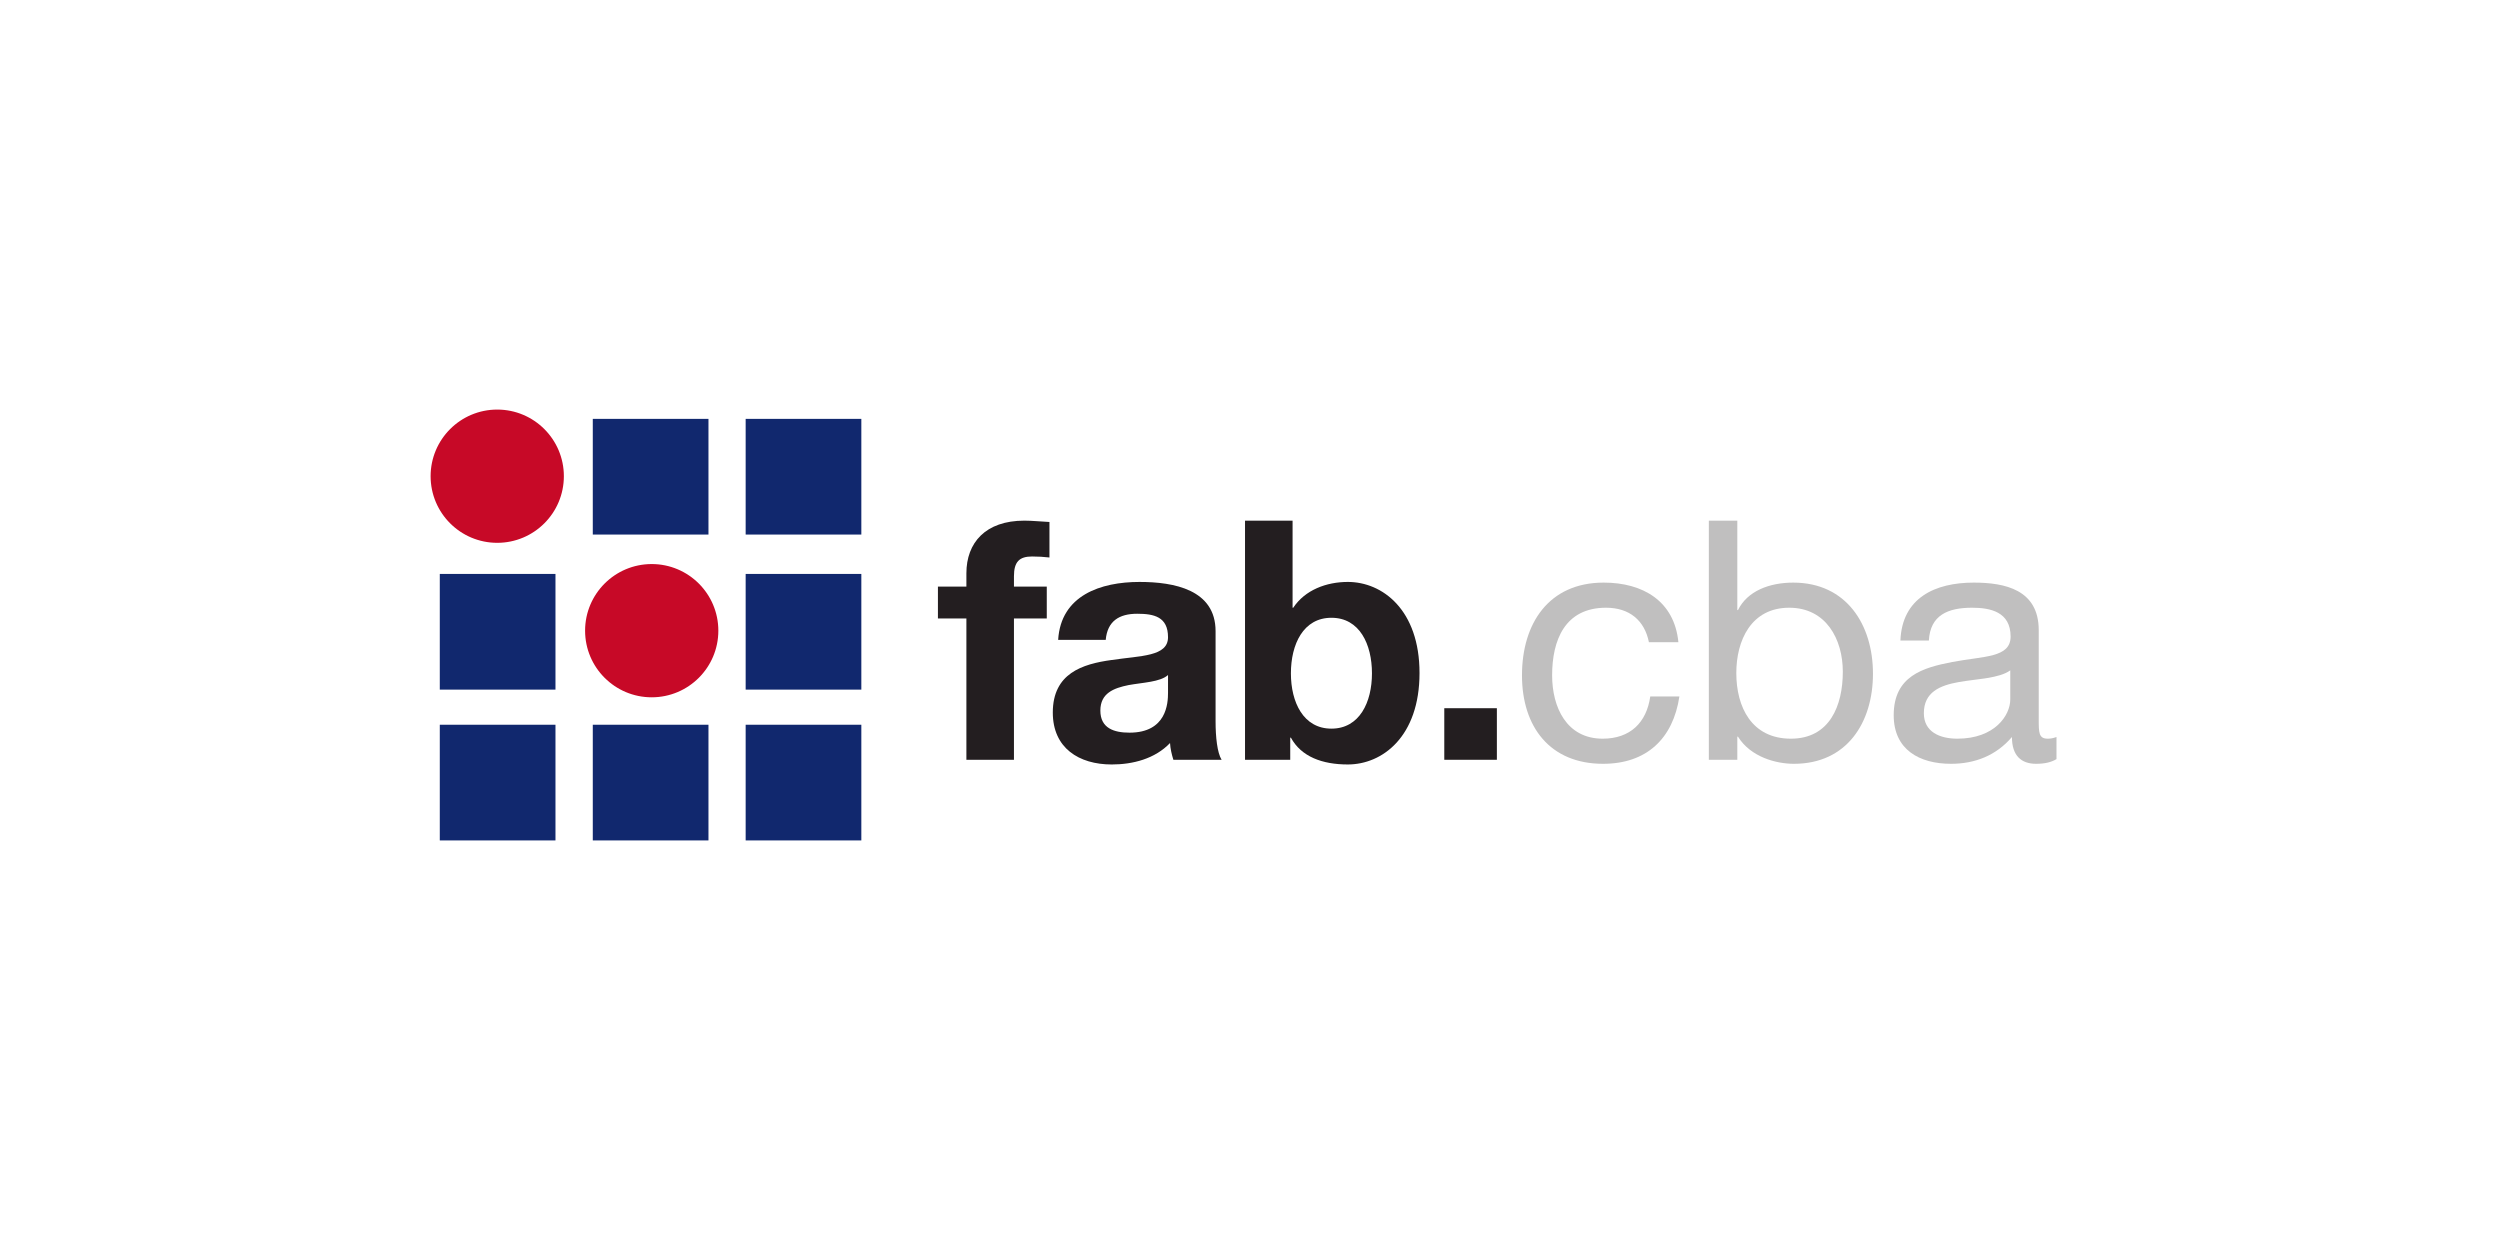
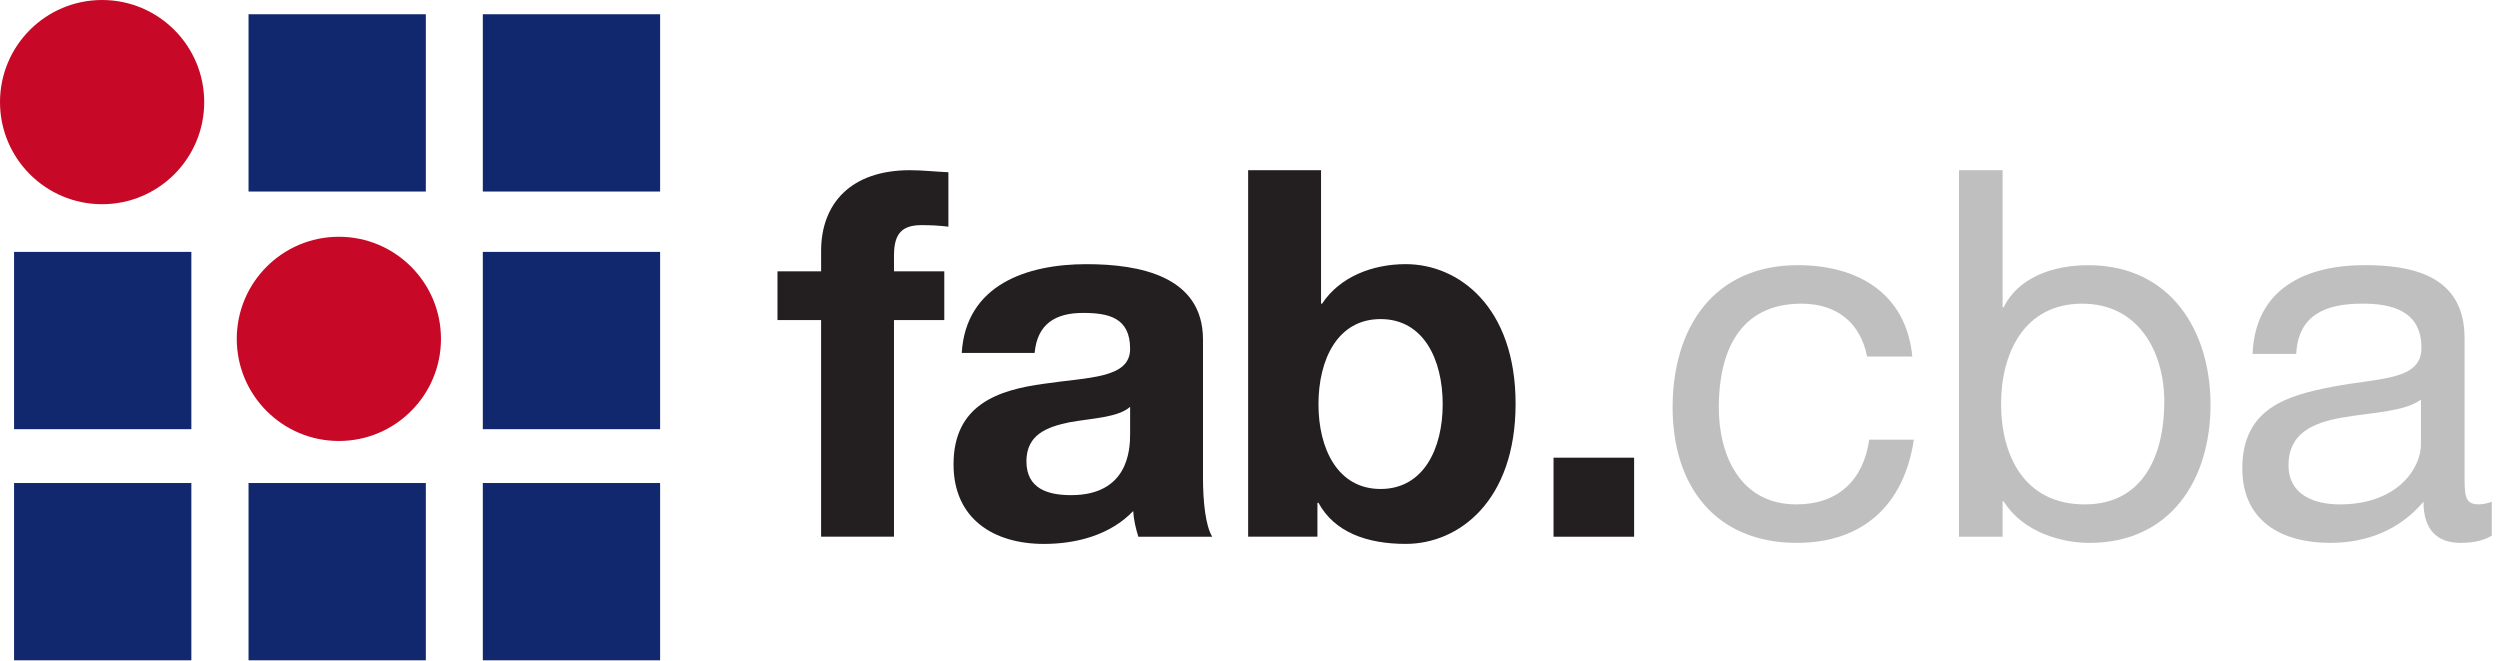
- <svg xmlns="http://www.w3.org/2000/svg" version="1.1" id="fab" x="0px" y="0px" width="500px" height="250px" viewBox="0 0 500 250" enable-background="new 0 0 500 250" xml:space="preserve">
-   <g>
-     <rect x="118.557" y="83.774" fill="#11286E" width="23.137" height="23.137" />
-     <rect x="87.958" y="114.787" fill="#11286E" width="23.137" height="23.137" />
-     <rect x="87.958" y="144.948" fill="#11286E" width="23.137" height="23.137" />
-     <rect x="118.557" y="144.948" fill="#11286E" width="23.137" height="23.137" />
-     <rect x="149.131" y="144.948" fill="#11286E" width="23.137" height="23.137" />
-     <rect x="149.131" y="114.787" fill="#11286E" width="23.137" height="23.137" />
-     <rect x="149.131" y="83.774" fill="#11286E" width="23.137" height="23.137" />
-     <circle fill="#C70927" cx="99.448" cy="95.24" r="13.325" />
-     <circle fill="#C70927" cx="130.344" cy="126.136" r="13.325" />
-   </g>
+ <svg xmlns="http://www.w3.org/2000/svg" version="1.1" id="fab.cba" x="0px" y="0px" width="113.583px" height="30px" viewBox="0 0 113.583 30" enable-background="new 0 0 113.583 30" xml:space="preserve">
  <g>
    <g>
-       <path fill="#231E20" d="M193.279,123.688h-5.694v-6.363h5.694v-2.679c0-6.096,3.818-10.517,11.588-10.517    c1.675,0,3.417,0.201,5.024,0.268v7.101c-1.139-0.134-2.277-0.201-3.483-0.201c-2.545,0-3.617,1.072-3.617,3.952v2.077h6.564    v6.363h-6.564v28.269h-9.512V123.688z" />
-       <path fill="#231E20" d="M211.631,127.976c0.536-8.909,8.507-11.588,16.278-11.588c6.899,0,15.206,1.541,15.206,9.847v18.02    c0,3.148,0.335,6.297,1.206,7.703h-9.646c-0.334-1.071-0.603-2.211-0.669-3.35c-3.015,3.148-7.436,4.287-11.656,4.287    c-6.564,0-11.79-3.282-11.79-10.383c0-7.837,5.895-9.713,11.79-10.517c5.828-0.871,11.254-0.67,11.254-4.555    c0-4.087-2.813-4.689-6.163-4.689c-3.617,0-5.961,1.474-6.296,5.225H211.631z M233.603,135.01    c-1.608,1.406-4.957,1.474-7.905,2.01c-2.947,0.603-5.626,1.607-5.626,5.091c0,3.55,2.746,4.421,5.828,4.421    c7.436,0,7.704-5.895,7.704-7.972V135.01z" />
-       <path fill="#231E20" d="M249.004,104.129h9.512v17.416h0.134c2.345-3.55,6.632-5.158,10.919-5.158    c6.899,0,14.335,5.56,14.335,18.22c0,12.728-7.436,18.287-14.335,18.287c-5.091,0-9.311-1.54-11.388-5.358h-0.134v4.421h-9.043    V104.129z M266.287,123.555c-5.627,0-8.105,5.292-8.105,11.12c0,5.761,2.479,11.053,8.105,11.053s8.105-5.292,8.105-11.053    C274.393,128.847,271.914,123.555,266.287,123.555z" />
-       <path fill="#231E20" d="M288.857,141.642h10.517v10.315h-10.517V141.642z" />
-       <path fill="#C0BFBF" d="M329.784,128.445c-0.871-4.354-3.886-6.9-8.574-6.9c-8.239,0-10.785,6.498-10.785,13.531    c0,6.364,2.881,12.661,10.115,12.661c5.492,0,8.774-3.216,9.512-8.44h5.827c-1.272,8.44-6.564,13.464-15.272,13.464    c-10.584,0-16.21-7.368-16.21-17.685c0-10.383,5.358-18.555,16.344-18.555c7.838,0,14.135,3.685,14.938,11.924H329.784z" />
-       <path fill="#C0BFBF" d="M341.77,104.129h5.693v17.886h0.134c1.876-3.818,6.297-5.493,11.053-5.493    c10.651,0,15.943,8.44,15.943,18.22c0,9.78-5.226,18.02-15.809,18.02c-3.551,0-8.642-1.34-11.188-5.426h-0.134v4.622h-5.693    V104.129z M357.846,121.545c-7.636,0-10.584,6.565-10.584,13.062c0,6.833,3.082,13.13,10.919,13.13    c7.771,0,10.383-6.632,10.383-13.397C368.563,127.842,365.215,121.545,357.846,121.545z" />
-       <path fill="#C0BFBF" d="M411.296,151.823c-1.005,0.603-2.277,0.938-4.086,0.938c-2.947,0-4.823-1.607-4.823-5.358    c-3.148,3.684-7.368,5.358-12.191,5.358c-6.297,0-11.455-2.813-11.455-9.713c0-7.837,5.828-9.512,11.723-10.65    c6.297-1.206,11.656-0.805,11.656-5.092c0-4.956-4.087-5.761-7.704-5.761c-4.822,0-8.373,1.474-8.641,6.565h-5.694    c0.335-8.574,6.967-11.589,14.67-11.589c6.229,0,12.995,1.406,12.995,9.512v17.818c0,2.68,0,3.886,1.809,3.886    c0.47,0,1.005-0.067,1.742-0.335V151.823z M402.052,134.071c-2.211,1.608-6.498,1.675-10.315,2.345    c-3.752,0.67-6.967,2.01-6.967,6.229c0,3.752,3.215,5.092,6.698,5.092c7.503,0,10.584-4.689,10.584-7.838V134.071z" />
+       <rect x="11.292" y="0.647" fill="#11286E" width="8.055" height="8.055" />
+       <rect x="0.639" y="11.444" fill="#11286E" width="8.055" height="8.055" />
+       <rect x="0.639" y="21.945" fill="#11286E" width="8.055" height="8.055" />
+       <rect x="11.292" y="21.945" fill="#11286E" width="8.055" height="8.055" />
+       <rect x="21.936" y="21.945" fill="#11286E" width="8.055" height="8.055" />
+       <rect x="21.936" y="11.444" fill="#11286E" width="8.055" height="8.055" />
+       <rect x="21.936" y="0.647" fill="#11286E" width="8.055" height="8.055" />
+       <circle fill="#C70927" cx="4.639" cy="4.639" r="4.639" />
+       <circle fill="#C70927" cx="15.396" cy="15.396" r="4.639" />
+     </g>
+     <g>
+       <g>
+         <path fill="#231E20" d="M37.306,14.543h-1.982v-2.215h1.982v-0.933c0-2.122,1.329-3.662,4.034-3.662     c0.583,0,1.189,0.07,1.749,0.093v2.472c-0.396-0.047-0.793-0.07-1.213-0.07c-0.886,0-1.259,0.373-1.259,1.376v0.723h2.285v2.215     h-2.285v9.842h-3.312V14.543z" />
+         <path fill="#231E20" d="M43.695,16.036c0.187-3.102,2.962-4.034,5.667-4.034c2.402,0,5.294,0.536,5.294,3.428v6.273     c0,1.096,0.117,2.192,0.42,2.682h-3.358c-0.116-0.373-0.21-0.77-0.233-1.166c-1.05,1.096-2.589,1.493-4.058,1.493     c-2.285,0-4.105-1.143-4.105-3.615c0-2.728,2.052-3.382,4.105-3.661c2.029-0.303,3.918-0.233,3.918-1.586     c0-1.423-0.98-1.633-2.146-1.633c-1.259,0-2.075,0.513-2.192,1.819H43.695z M51.345,18.485c-0.56,0.49-1.726,0.513-2.752,0.7     c-1.026,0.21-1.959,0.56-1.959,1.772c0,1.236,0.956,1.539,2.029,1.539c2.589,0,2.682-2.052,2.682-2.775V18.485z" />
+         <path fill="#231E20" d="M56.707,7.734h3.312v6.063h0.047c0.816-1.236,2.309-1.796,3.801-1.796c2.402,0,4.991,1.936,4.991,6.343     c0,4.431-2.589,6.367-4.991,6.367c-1.772,0-3.241-0.536-3.965-1.866h-0.047v1.539h-3.148V7.734z M62.724,14.497     c-1.959,0-2.822,1.842-2.822,3.871c0,2.006,0.863,3.848,2.822,3.848c1.959,0,2.822-1.842,2.822-3.848     C65.546,16.339,64.683,14.497,62.724,14.497z" />
+         <path fill="#231E20" d="M70.582,20.794h3.661v3.591h-3.661V20.794z" />
+         <path fill="#C0BFBF" d="M84.83,16.199c-0.303-1.516-1.353-2.402-2.985-2.402c-2.868,0-3.755,2.262-3.755,4.711     c0,2.216,1.003,4.408,3.522,4.408c1.912,0,3.055-1.12,3.311-2.939h2.029c-0.443,2.939-2.285,4.687-5.317,4.687     c-3.685,0-5.643-2.565-5.643-6.157c0-3.615,1.866-6.46,5.69-6.46c2.729,0,4.921,1.283,5.201,4.151H84.83z" />
+         <path fill="#C0BFBF" d="M89.003,7.734h1.982v6.227h0.047c0.653-1.329,2.192-1.912,3.848-1.912c3.708,0,5.551,2.939,5.551,6.343     c0,3.405-1.819,6.273-5.504,6.273c-1.236,0-3.009-0.466-3.895-1.889h-0.047v1.609h-1.982V7.734z M94.6,13.797     c-2.658,0-3.685,2.286-3.685,4.548c0,2.379,1.073,4.571,3.801,4.571c2.705,0,3.615-2.309,3.615-4.664     C98.331,15.989,97.166,13.797,94.6,13.797z" />
+         <path fill="#C0BFBF" d="M113.209,24.338c-0.35,0.21-0.793,0.326-1.423,0.326c-1.026,0-1.679-0.56-1.679-1.866     c-1.096,1.282-2.565,1.866-4.244,1.866c-2.192,0-3.988-0.98-3.988-3.382c0-2.728,2.029-3.311,4.081-3.708     c2.192-0.42,4.058-0.28,4.058-1.773c0-1.725-1.423-2.006-2.682-2.006c-1.679,0-2.915,0.513-3.008,2.286h-1.982     c0.117-2.985,2.425-4.035,5.107-4.035c2.169,0,4.524,0.49,4.524,3.311v6.203c0,0.933,0,1.353,0.63,1.353     c0.164,0,0.35-0.023,0.607-0.117V24.338z M109.99,18.158c-0.77,0.56-2.262,0.583-3.591,0.816c-1.306,0.233-2.425,0.7-2.425,2.169     c0,1.306,1.119,1.773,2.332,1.773c2.612,0,3.685-1.633,3.685-2.729V18.158z" />
+       </g>
    </g>
  </g>
</svg>
